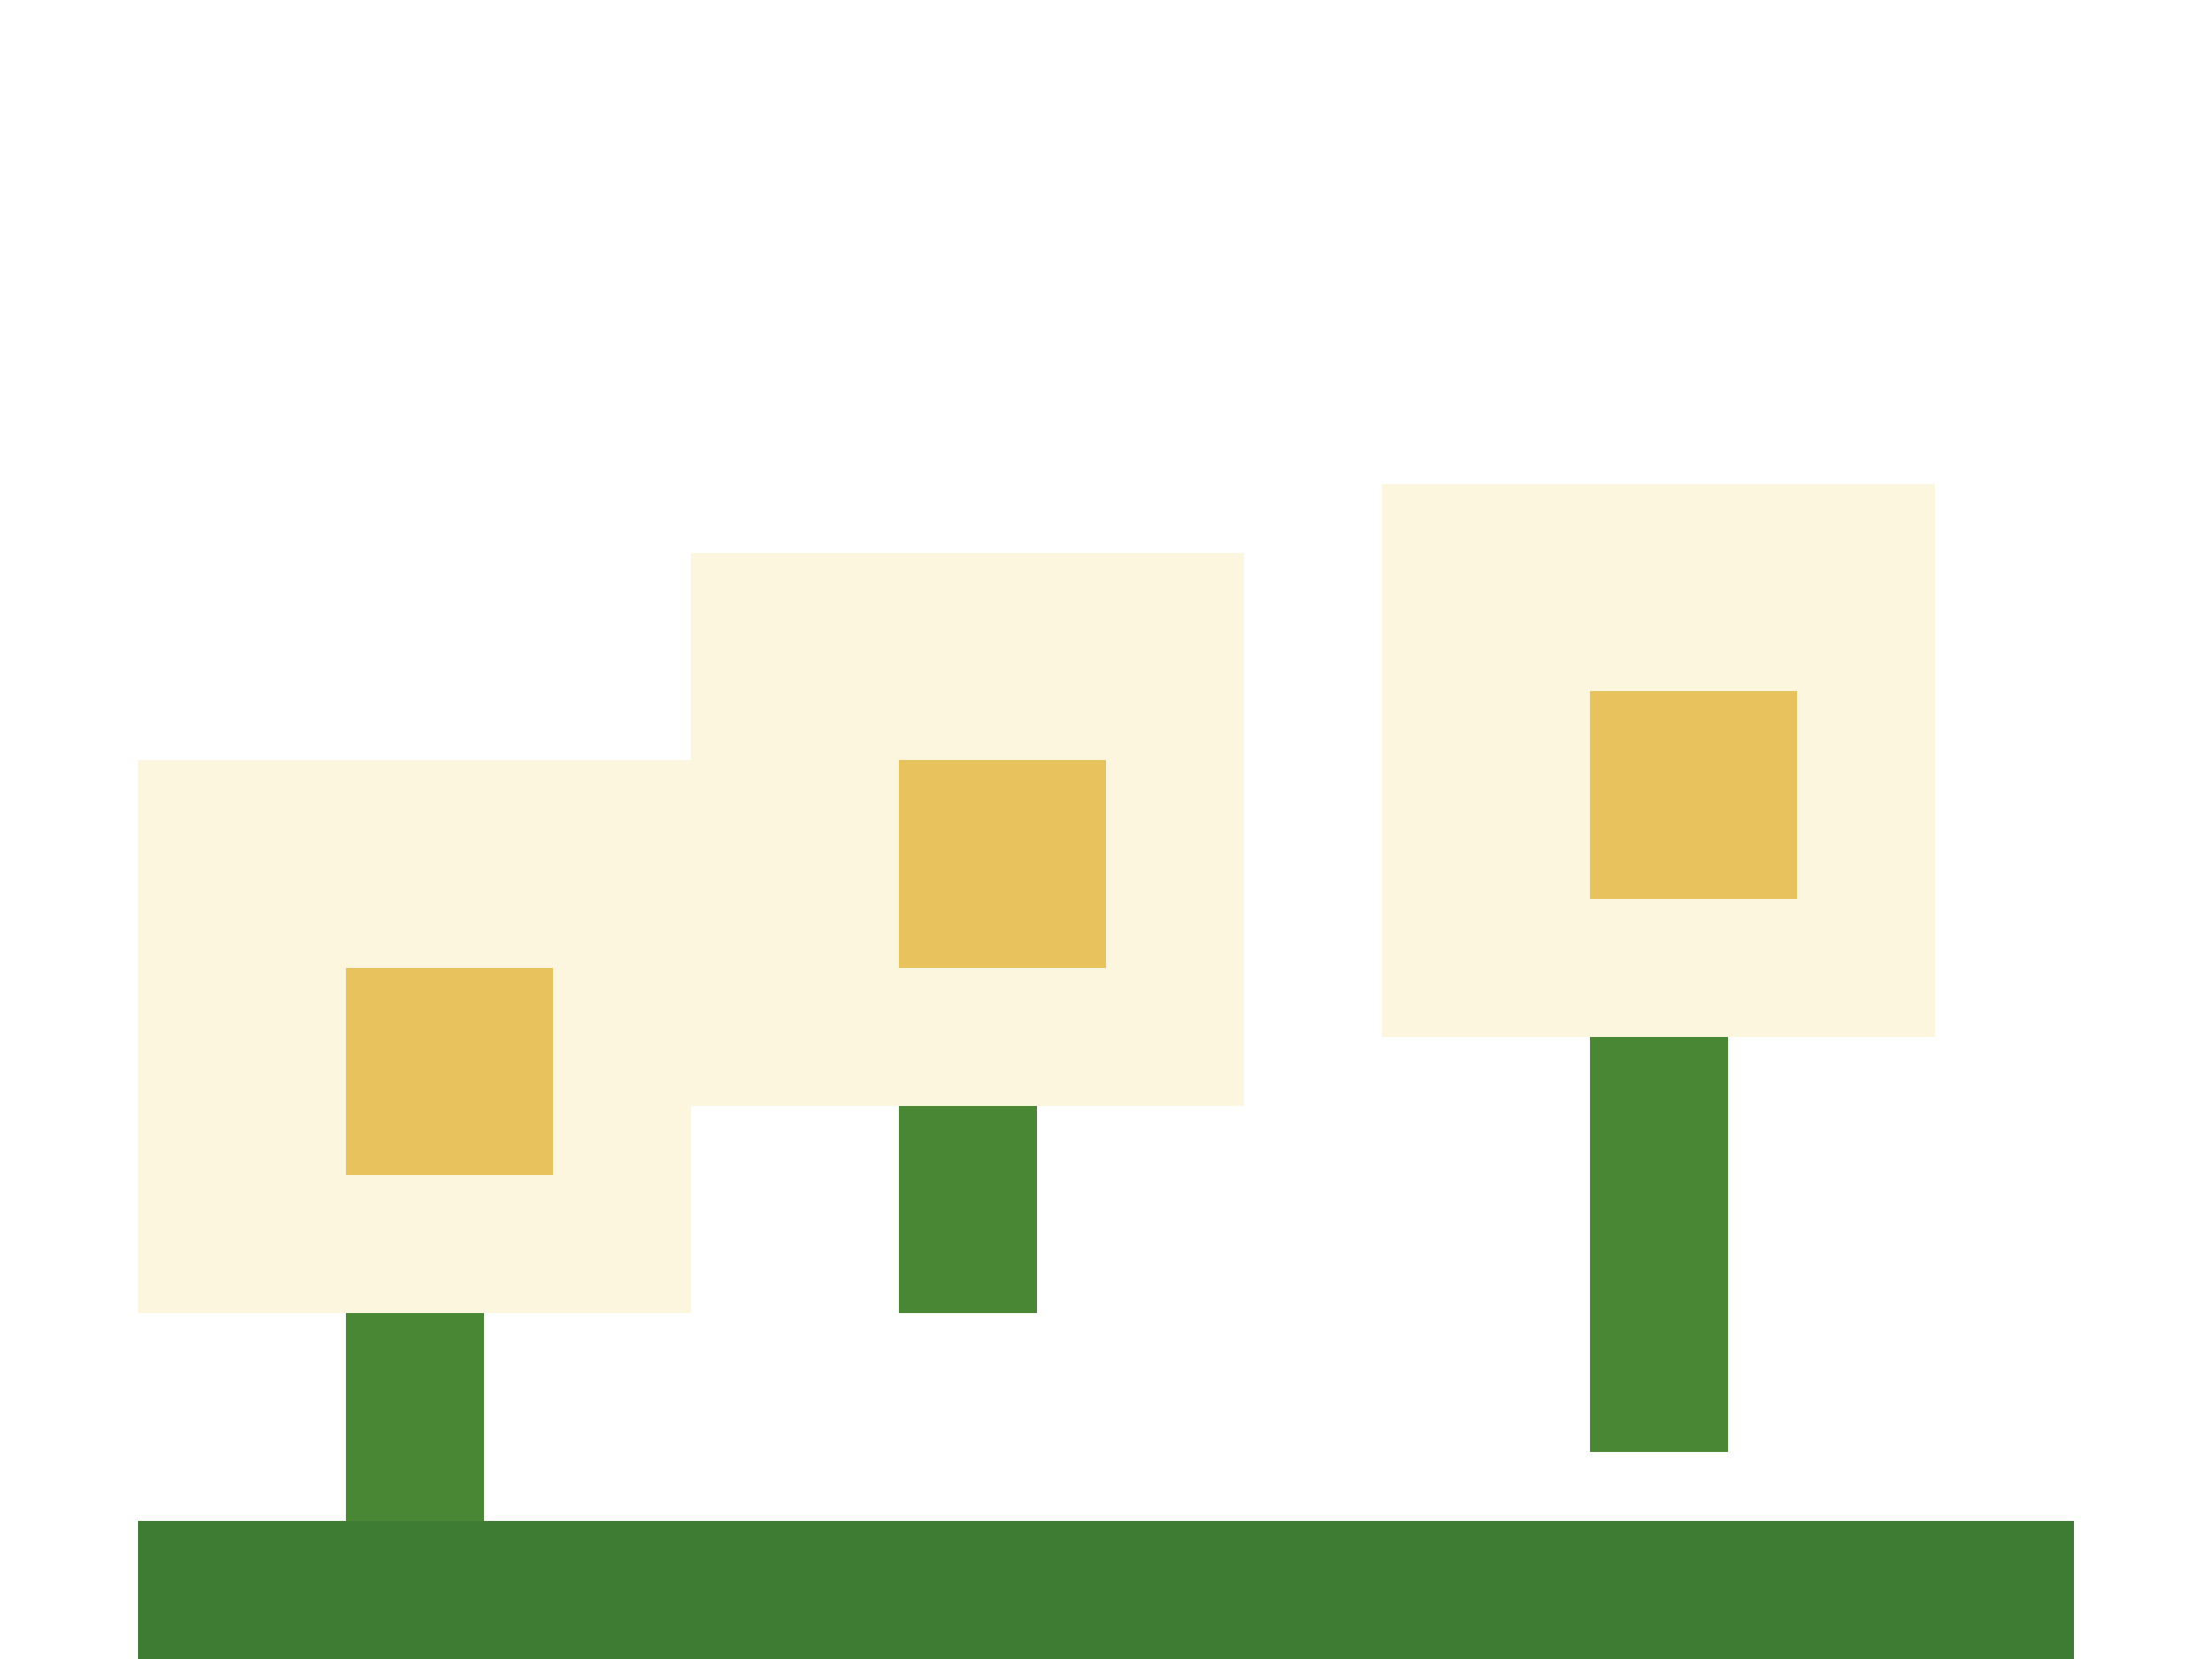
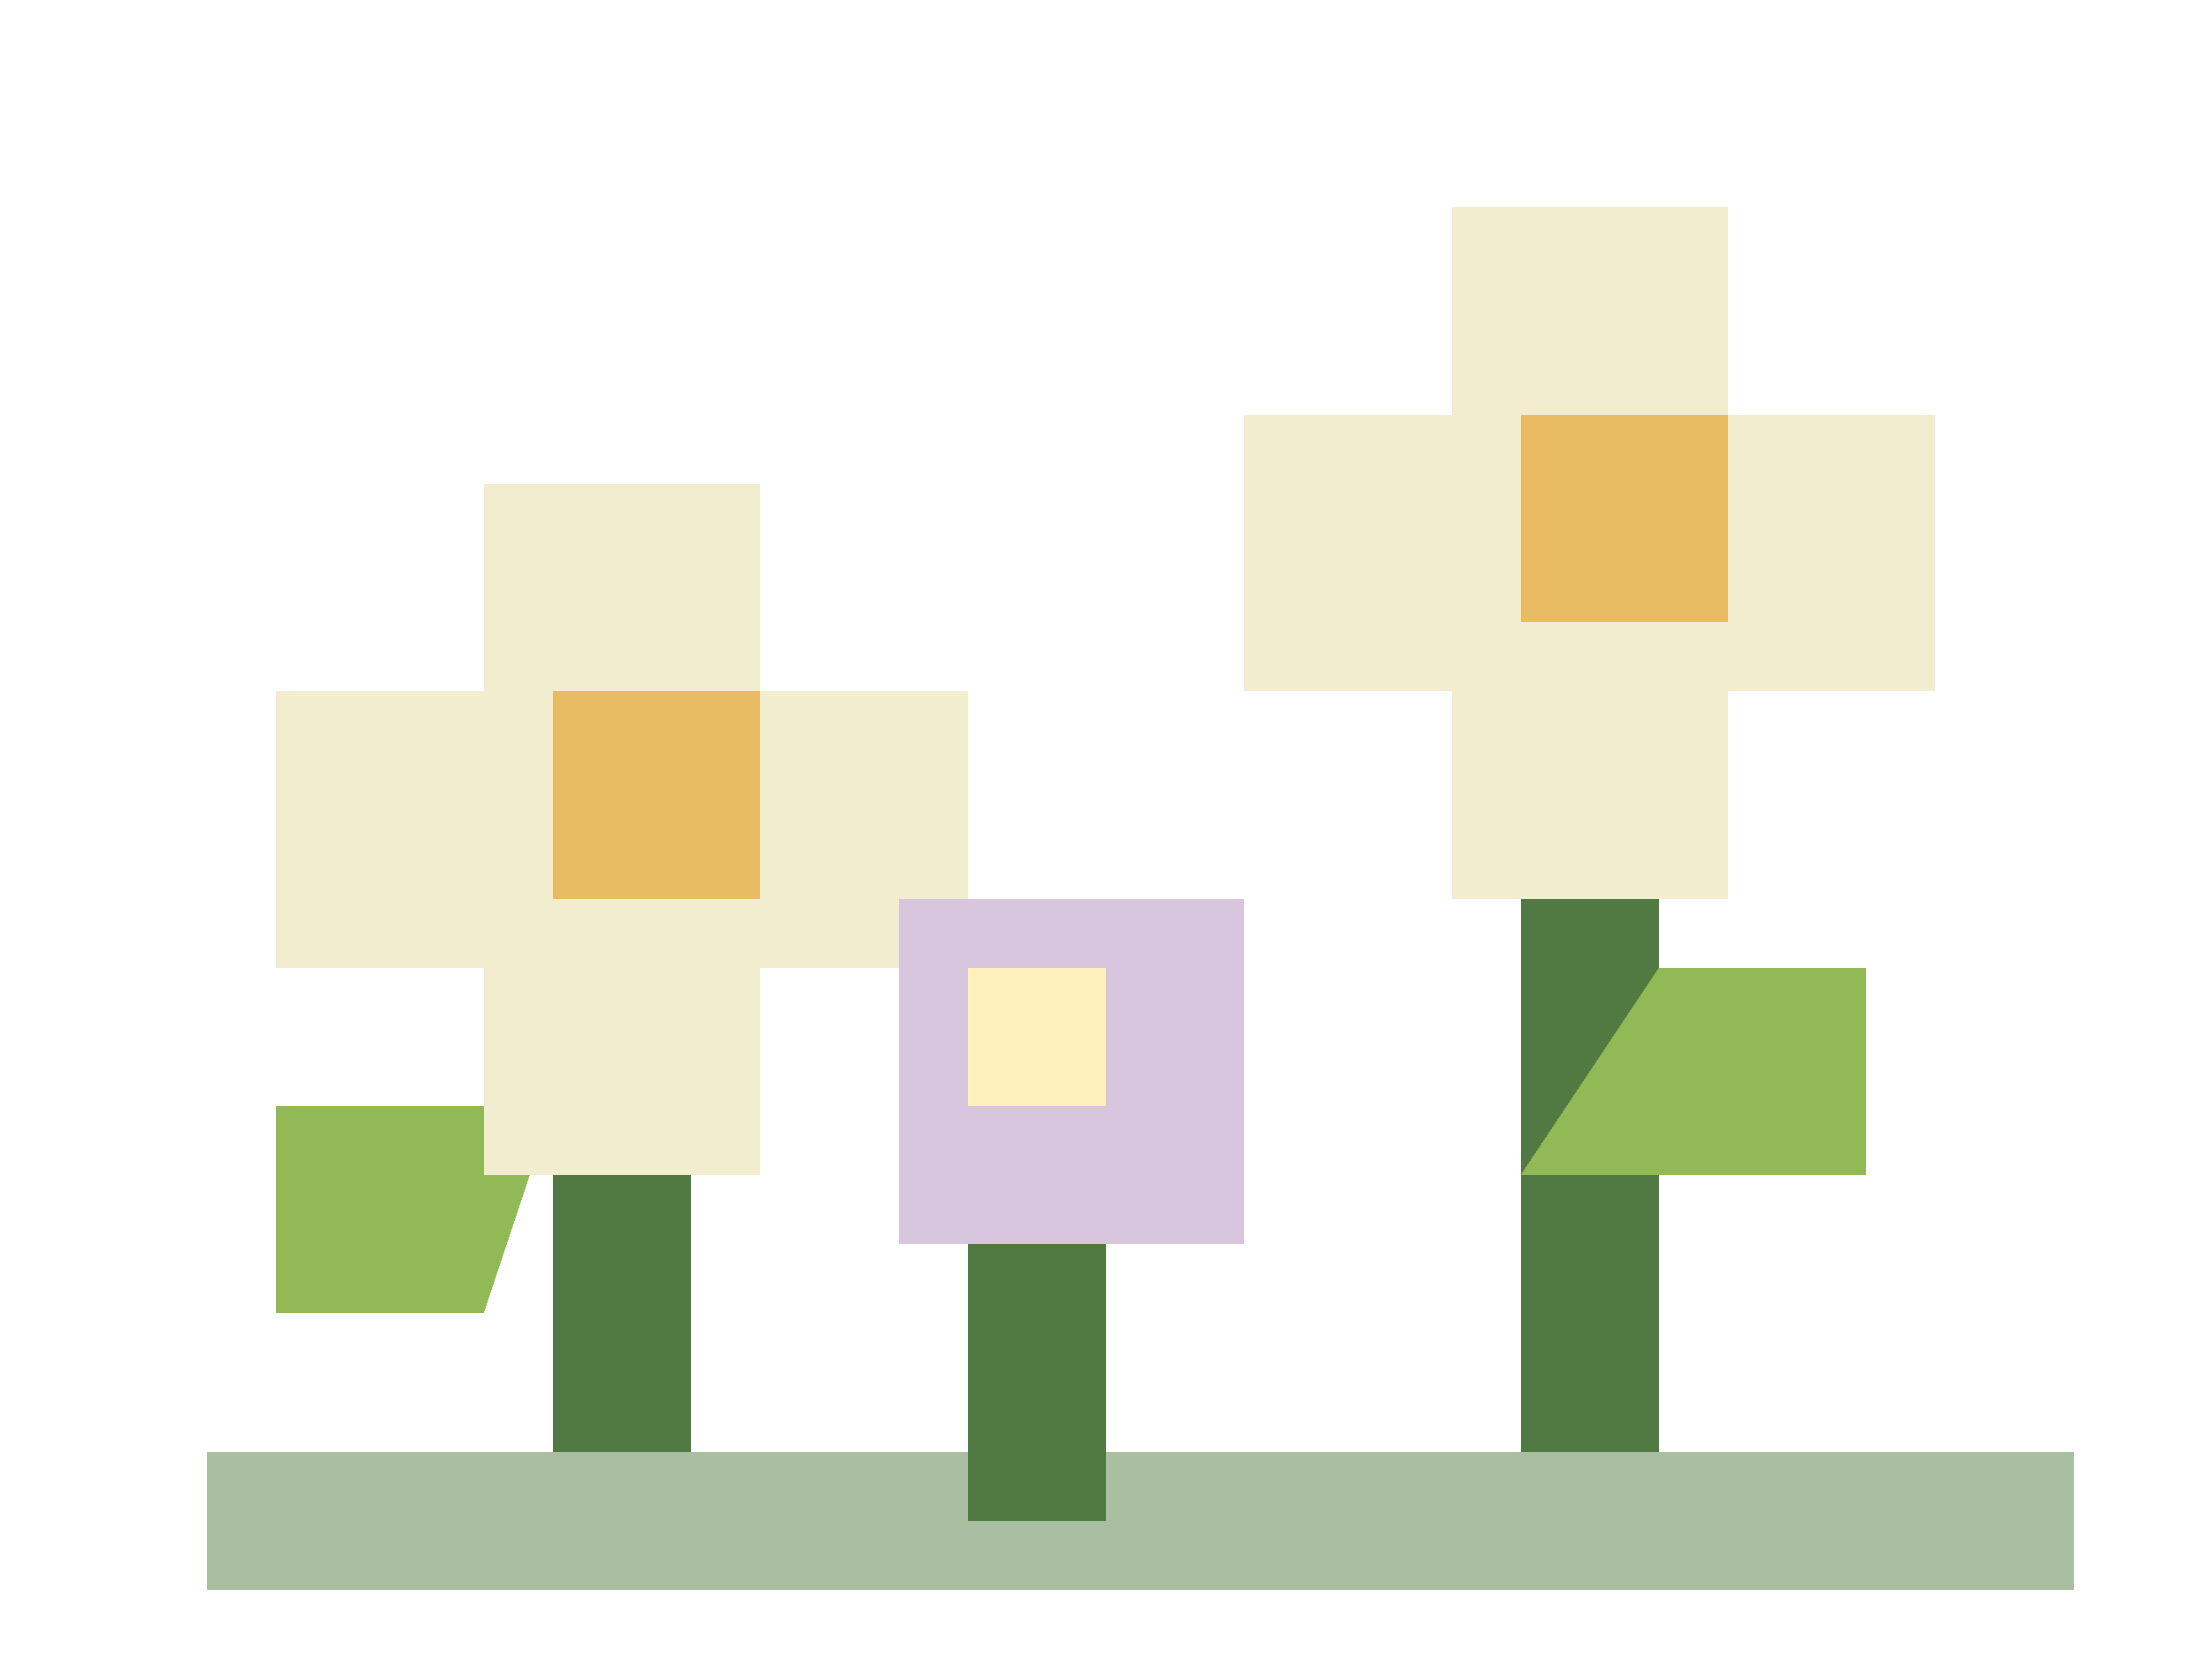
<svg xmlns="http://www.w3.org/2000/svg" width="32" height="24" viewBox="0 0 32 24" shape-rendering="crispEdges">
-   <path d="M14 19v-9 M24 21V9 M6 22v-8" stroke="#498735" stroke-width="2" />
-   <path d="M10 8h8v8h-8z M20 7h8v8h-8z M2 11h8v8H2z" fill="#fbf6dd" />
-   <path d="M13 11h3v3h-3z M23 10h3v3h-3z M5 14h3v3H5z" fill="#e8c35d" />
-   <path d="M2 22h28v2H2z" fill="#3f7c33" />
+   <path d="M3 21h27v2H3z" fill="#557d43" opacity=".5" />
+   <path d="M9 21V10 M23 21V7 M15 22v-6" stroke="#507a41" stroke-width="2" />
+   <path d="M7 19H4v-3h4 M22 17h5v-3h-3" fill="#91b956" />
+   <path d="M7 7h4v3h3v4h-3v3H7v-3H4v-4h3z M21 3h4v3h3v4h-3v3h-4v-3h-3V6h3z" fill="#f3edd0" />
+   <path d="M8 10h3v3H8z M22 6h3v3h-3z" fill="#e9bb62" />
+   <path d="M13 13h5v5h-5z" fill="#d7c6dd" />
+   <path d="M14 14h2v2h-2z" fill="#fff0be" />
</svg>
